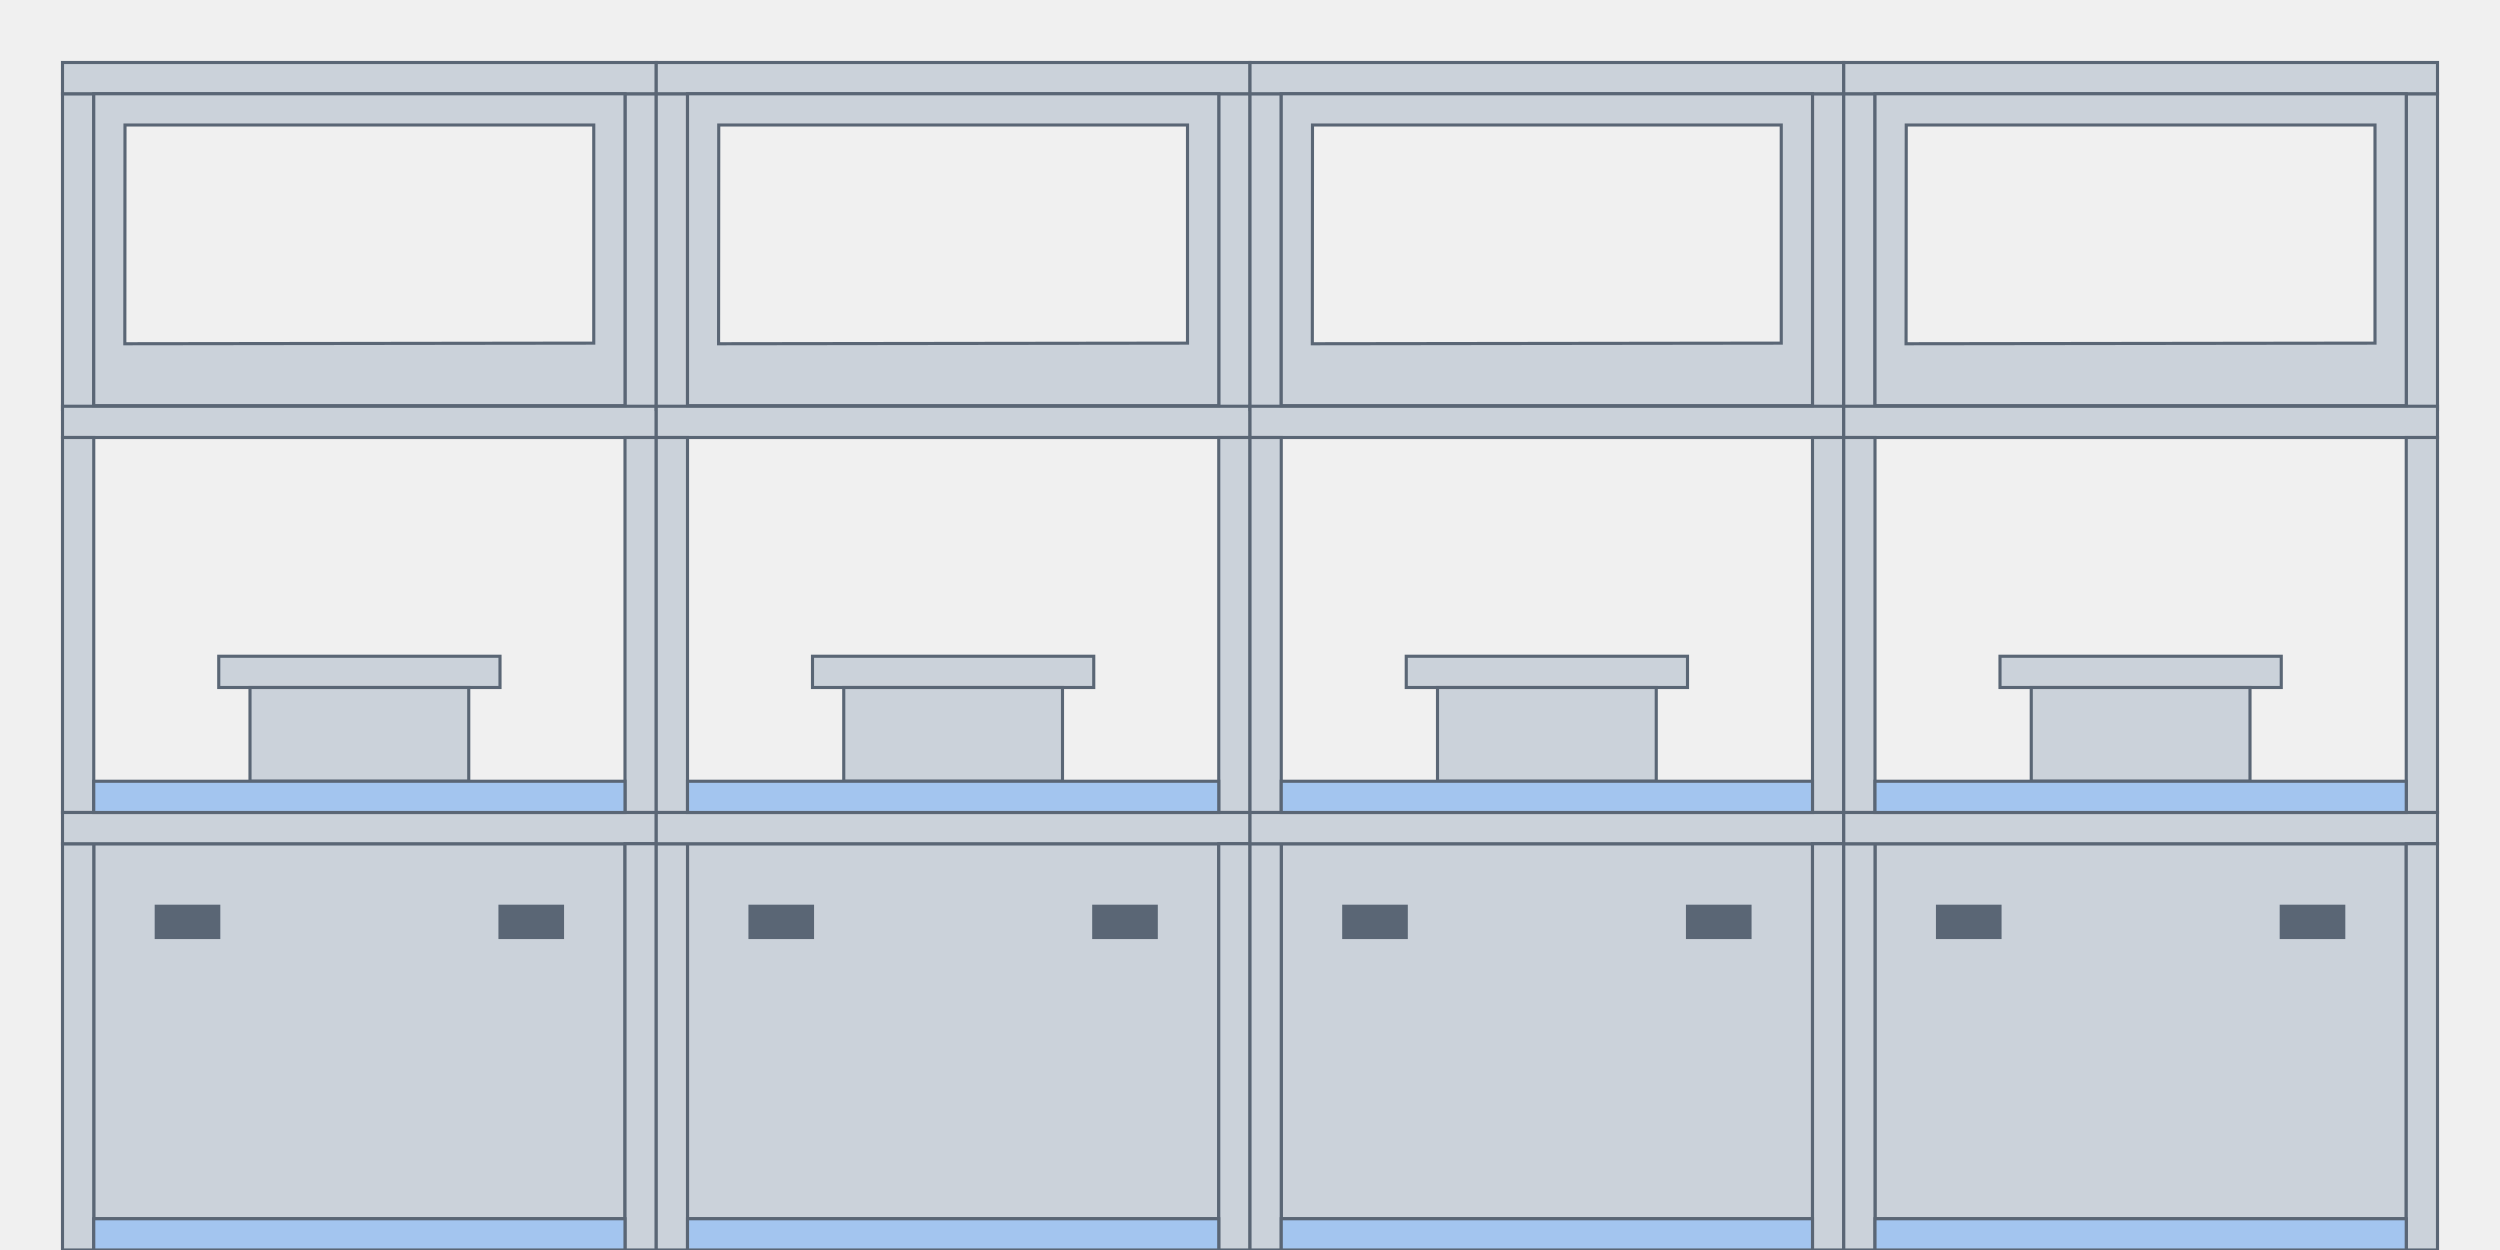
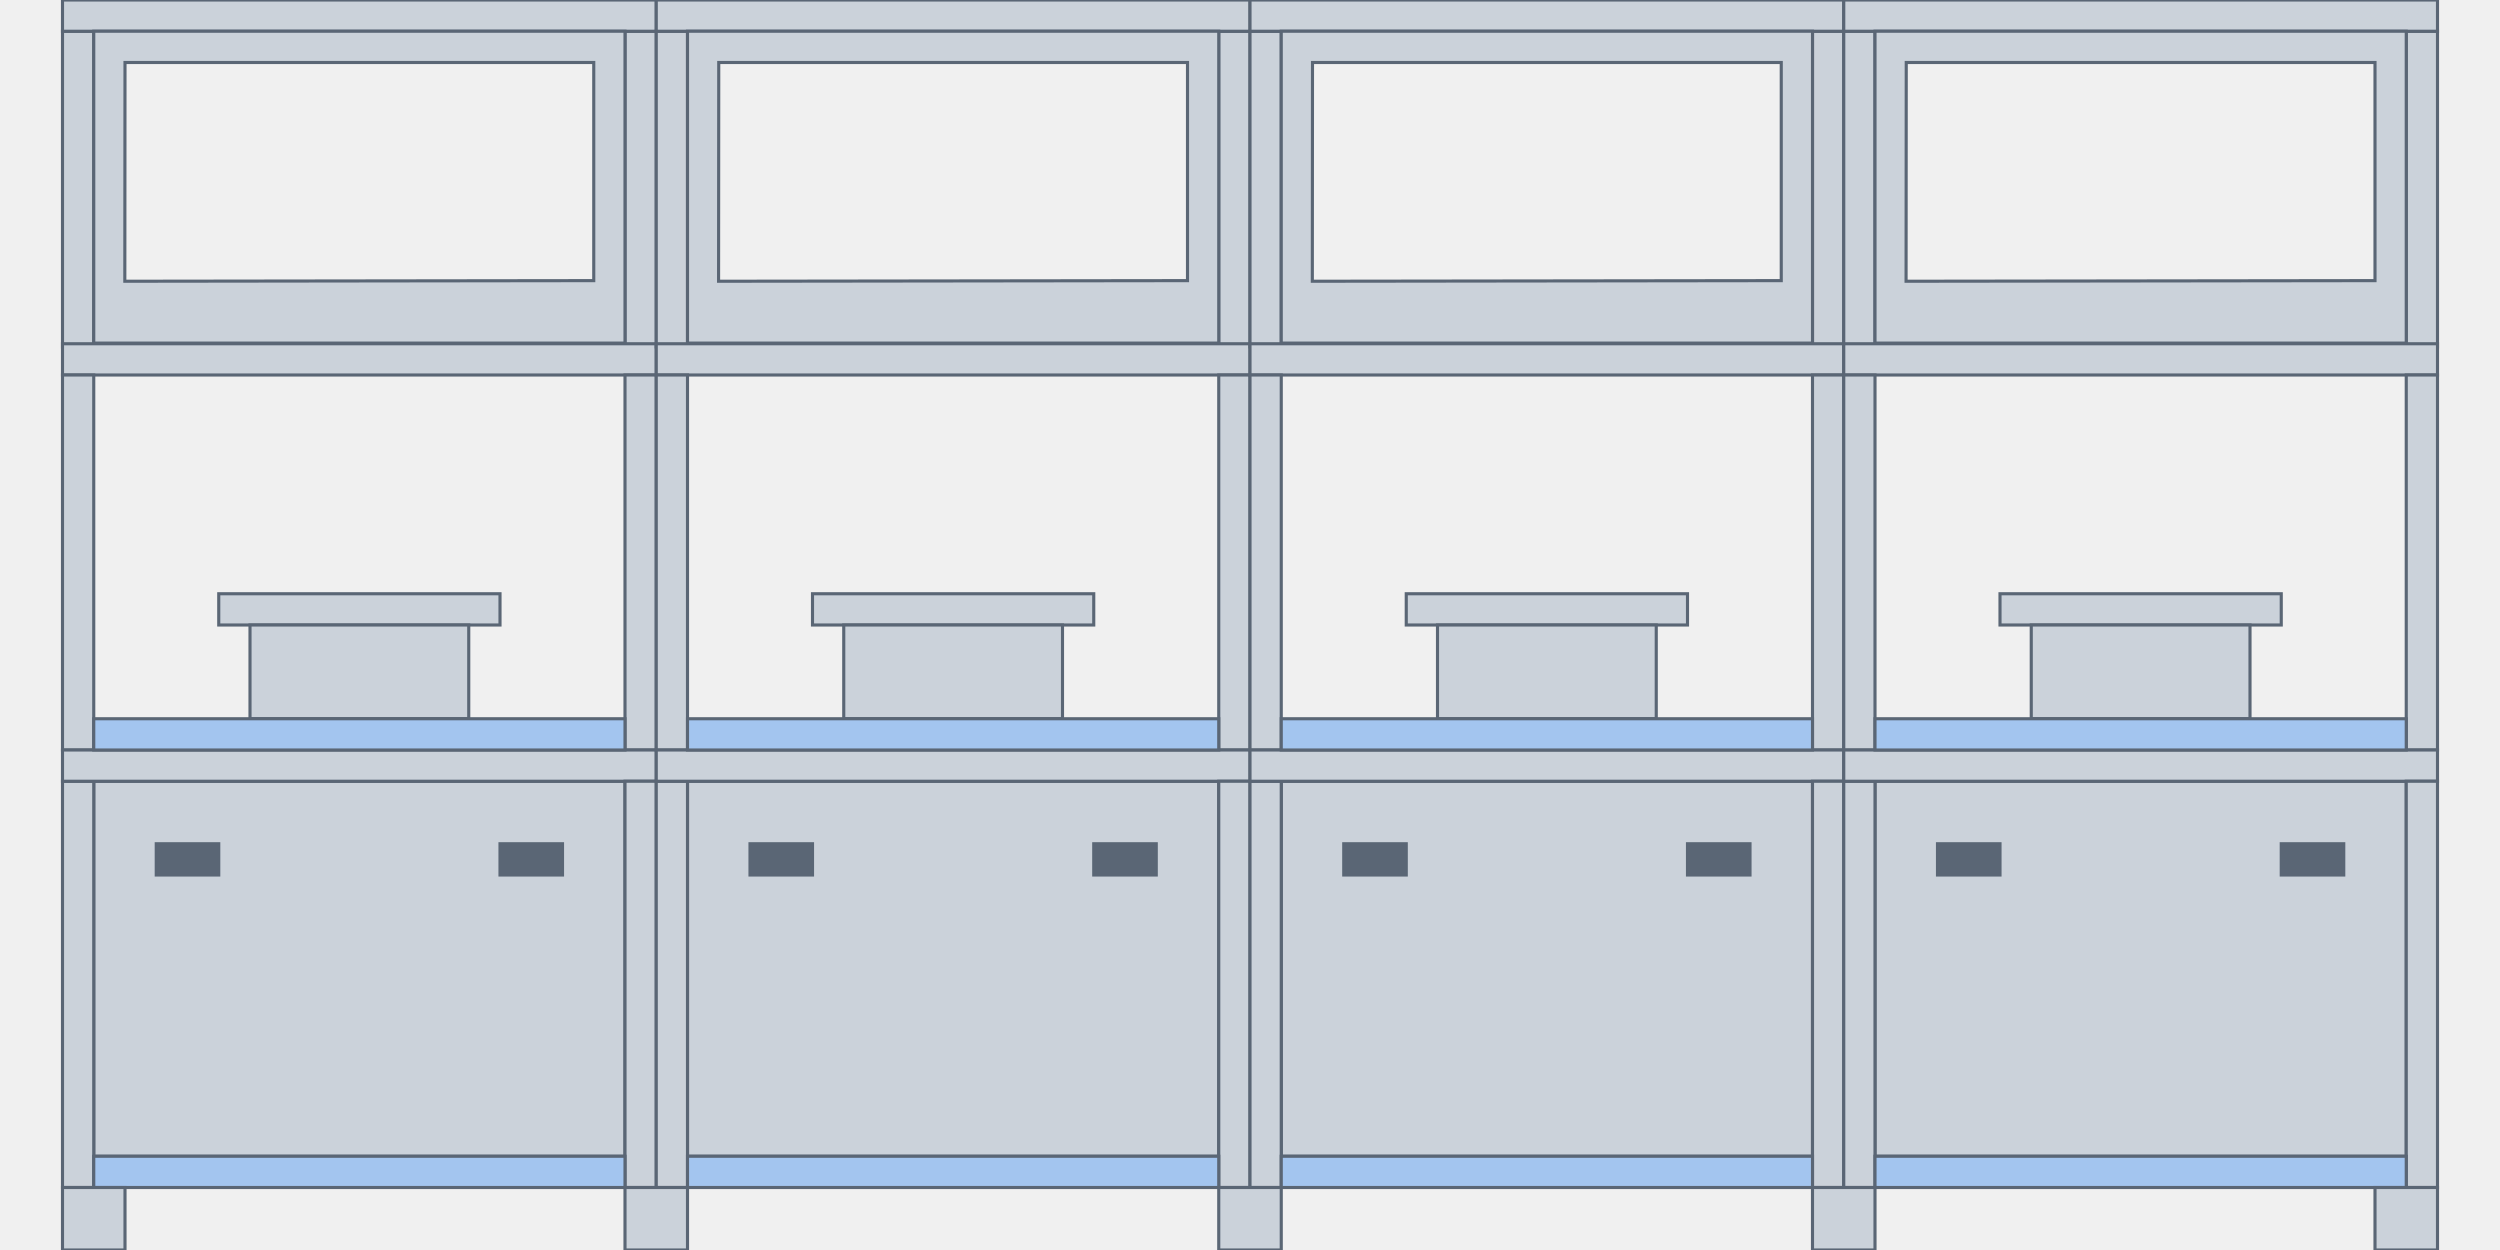
<svg xmlns="http://www.w3.org/2000/svg" width="800" height="400" viewBox="0 0 800 400" fill="none">
  <g clip-path="url(#clip0_1100_5398)">
    <g>
      <g>
-         <rect x="20" y="30" width="10" height="101" fill="#CBD2DA" stroke="#5A6675" />
-         <rect x="200" y="30" width="10" height="101" fill="#CBD2DA" stroke="#5A6675" />
-         <rect x="20" y="130" width="190" height="10" fill="#CBD2DA" stroke="#5A6675" />
-         <rect x="20" y="20" width="190" height="10" fill="#CBD2DA" stroke="#5A6675" />
-         <path d="M200 129.801H30V30H200V129.801ZM40 40L39.941 109.999L190 109.801V40H40Z" fill="#CBD2DA" stroke="#5A6675" />
-         <rect x="30" y="270" width="170" height="120" fill="#CBD2DA" stroke="#5A6675" />
-         <rect width="90" height="10" transform="matrix(1 0 0 -1 70 220)" fill="#CBD2DA" stroke="#5A6675" />
-         <rect width="70" height="30" transform="matrix(1 0 0 -1 80 250)" fill="#CBD2DA" stroke="#5A6675" />
-         <rect x="50" y="290" width="20" height="10" fill="#5A6675" stroke="#5A6675" />
-         <rect x="160" y="290" width="20" height="10" fill="#5A6675" stroke="#5A6675" />
-         <rect x="20" y="270" width="10" height="130" fill="#CBD2DA" stroke="#5A6675" />
-         <rect x="20" y="140" width="10" height="120" fill="#CBD2DA" stroke="#5A6675" />
-         <rect x="200" y="140" width="10" height="120" fill="#CBD2DA" stroke="#5A6675" />
-         <rect x="20" y="260" width="190" height="10" fill="#CBD2DA" stroke="#5A6675" />
-         <rect x="200" y="270" width="10" height="130" fill="#CBD2DA" stroke="#5A6675" />
-         <rect x="30" y="390" width="170" height="10" fill="#A3C5EF" stroke="#5A6675" />
-         <rect x="30" y="250" width="170" height="10" fill="#A3C5EF" stroke="#5A6675" />
+         <rect x="20" y="10" width="10" height="101" fill="#CBD2DA" stroke="#5A6675" />
+         <rect x="200" y="10" width="10" height="101" fill="#CBD2DA" stroke="#5A6675" />
+         <rect x="20" y="110" width="190" height="10" fill="#CBD2DA" stroke="#5A6675" />
+         <rect x="20" width="190" height="10" fill="#CBD2DA" stroke="#5A6675" />
+         <path d="M200 109.801H30V10H200V109.801ZM40 20L39.941 89.999L190 89.801V20H40Z" fill="#CBD2DA" stroke="#5A6675" />
+         <rect x="30" y="250" width="170" height="120" fill="#CBD2DA" stroke="#5A6675" />
+         <rect width="90" height="10" transform="matrix(1 0 0 -1 70 200)" fill="#CBD2DA" stroke="#5A6675" />
+         <rect width="70" height="30" transform="matrix(1 0 0 -1 80 230)" fill="#CBD2DA" stroke="#5A6675" />
+         <rect x="50" y="270" width="20" height="10" fill="#5A6675" stroke="#5A6675" />
+         <rect x="160" y="270" width="20" height="10" fill="#5A6675" stroke="#5A6675" />
+         <rect x="20" y="250" width="10" height="130" fill="#CBD2DA" stroke="#5A6675" />
+         <rect x="20" y="120" width="10" height="120" fill="#CBD2DA" stroke="#5A6675" />
+         <rect x="200" y="120" width="10" height="120" fill="#CBD2DA" stroke="#5A6675" />
+         <rect x="20" y="240" width="190" height="10" fill="#CBD2DA" stroke="#5A6675" />
+         <rect x="200" y="250" width="10" height="130" fill="#CBD2DA" stroke="#5A6675" />
+         <rect x="30" y="370" width="170" height="10" fill="#A3C5EF" stroke="#5A6675" />
+         <rect x="30" y="230" width="170" height="10" fill="#A3C5EF" stroke="#5A6675" />
      </g>
      <g>
-         <rect x="210" y="30" width="10" height="101" fill="#CBD2DA" stroke="#5A6675" />
-         <rect x="390" y="30" width="10" height="101" fill="#CBD2DA" stroke="#5A6675" />
-         <rect x="210" y="130" width="190" height="10" fill="#CBD2DA" stroke="#5A6675" />
-         <rect x="210" y="20" width="190" height="10" fill="#CBD2DA" stroke="#5A6675" />
-         <path d="M390 129.801H220V30H390V129.801ZM230 40L229.942 109.999L380 109.801V40H230Z" fill="#CBD2DA" stroke="#5A6675" />
-         <rect x="220" y="270" width="170" height="120" fill="#CBD2DA" stroke="#5A6675" />
-         <rect width="90" height="10" transform="matrix(1 0 0 -1 260 220)" fill="#CBD2DA" stroke="#5A6675" />
-         <rect width="70" height="30" transform="matrix(1 0 0 -1 270 250)" fill="#CBD2DA" stroke="#5A6675" />
-         <rect x="240" y="290" width="20" height="10" fill="#5A6675" stroke="#5A6675" />
-         <rect x="350" y="290" width="20" height="10" fill="#5A6675" stroke="#5A6675" />
-         <rect x="210" y="270" width="10" height="130" fill="#CBD2DA" stroke="#5A6675" />
-         <rect x="210" y="140" width="10" height="120" fill="#CBD2DA" stroke="#5A6675" />
-         <rect x="390" y="140" width="10" height="120" fill="#CBD2DA" stroke="#5A6675" />
-         <rect x="210" y="260" width="190" height="10" fill="#CBD2DA" stroke="#5A6675" />
-         <rect x="390" y="270" width="10" height="130" fill="#CBD2DA" stroke="#5A6675" />
-         <rect x="220" y="390" width="170" height="10" fill="#A3C5EF" stroke="#5A6675" />
-         <rect x="220" y="250" width="170" height="10" fill="#A3C5EF" stroke="#5A6675" />
+         <rect x="210" y="10" width="10" height="101" fill="#CBD2DA" stroke="#5A6675" />
+         <rect x="390" y="10" width="10" height="101" fill="#CBD2DA" stroke="#5A6675" />
+         <rect x="210" y="110" width="190" height="10" fill="#CBD2DA" stroke="#5A6675" />
+         <rect x="210" width="190" height="10" fill="#CBD2DA" stroke="#5A6675" />
+         <path d="M390 109.801H220V10H390V109.801ZM230 20L229.942 89.999L380 89.801V20H230Z" fill="#CBD2DA" stroke="#5A6675" />
+         <rect x="220" y="250" width="170" height="120" fill="#CBD2DA" stroke="#5A6675" />
+         <rect width="90" height="10" transform="matrix(1 0 0 -1 260 200)" fill="#CBD2DA" stroke="#5A6675" />
+         <rect width="70" height="30" transform="matrix(1 0 0 -1 270 230)" fill="#CBD2DA" stroke="#5A6675" />
+         <rect x="240" y="270" width="20" height="10" fill="#5A6675" stroke="#5A6675" />
+         <rect x="350" y="270" width="20" height="10" fill="#5A6675" stroke="#5A6675" />
+         <rect x="210" y="250" width="10" height="130" fill="#CBD2DA" stroke="#5A6675" />
+         <rect x="210" y="120" width="10" height="120" fill="#CBD2DA" stroke="#5A6675" />
+         <rect x="390" y="120" width="10" height="120" fill="#CBD2DA" stroke="#5A6675" />
+         <rect x="210" y="240" width="190" height="10" fill="#CBD2DA" stroke="#5A6675" />
+         <rect x="390" y="250" width="10" height="130" fill="#CBD2DA" stroke="#5A6675" />
+         <rect x="220" y="370" width="170" height="10" fill="#A3C5EF" stroke="#5A6675" />
+         <rect x="220" y="230" width="170" height="10" fill="#A3C5EF" stroke="#5A6675" />
      </g>
      <g>
-         <rect x="400" y="30" width="10" height="101" fill="#CBD2DA" stroke="#5A6675" />
-         <rect x="580" y="30" width="10" height="101" fill="#CBD2DA" stroke="#5A6675" />
-         <rect x="400" y="130" width="190" height="10" fill="#CBD2DA" stroke="#5A6675" />
-         <rect x="400" y="20" width="190" height="10" fill="#CBD2DA" stroke="#5A6675" />
-         <path d="M580 129.801H410V30H580V129.801ZM420 40L419.942 109.999L570 109.801V40H420Z" fill="#CBD2DA" stroke="#5A6675" />
-         <rect x="410" y="270" width="170" height="120" fill="#CBD2DA" stroke="#5A6675" />
-         <rect width="90" height="10" transform="matrix(1 0 0 -1 450 220)" fill="#CBD2DA" stroke="#5A6675" />
-         <rect width="70" height="30" transform="matrix(1 0 0 -1 460 250)" fill="#CBD2DA" stroke="#5A6675" />
-         <rect x="430" y="290" width="20" height="10" fill="#5A6675" stroke="#5A6675" />
-         <rect x="540" y="290" width="20" height="10" fill="#5A6675" stroke="#5A6675" />
-         <rect x="400" y="270" width="10" height="130" fill="#CBD2DA" stroke="#5A6675" />
-         <rect x="400" y="140" width="10" height="120" fill="#CBD2DA" stroke="#5A6675" />
-         <rect x="580" y="140" width="10" height="120" fill="#CBD2DA" stroke="#5A6675" />
-         <rect x="400" y="260" width="190" height="10" fill="#CBD2DA" stroke="#5A6675" />
-         <rect x="580" y="270" width="10" height="130" fill="#CBD2DA" stroke="#5A6675" />
-         <rect x="410" y="390" width="170" height="10" fill="#A3C5EF" stroke="#5A6675" />
-         <rect x="410" y="250" width="170" height="10" fill="#A3C5EF" stroke="#5A6675" />
+         <rect x="400" y="10" width="10" height="101" fill="#CBD2DA" stroke="#5A6675" />
+         <rect x="580" y="10" width="10" height="101" fill="#CBD2DA" stroke="#5A6675" />
+         <rect x="400" y="110" width="190" height="10" fill="#CBD2DA" stroke="#5A6675" />
+         <rect x="400" width="190" height="10" fill="#CBD2DA" stroke="#5A6675" />
+         <path d="M580 109.801H410V10H580V109.801ZM420 20L419.942 89.999L570 89.801V20H420Z" fill="#CBD2DA" stroke="#5A6675" />
+         <rect x="410" y="250" width="170" height="120" fill="#CBD2DA" stroke="#5A6675" />
+         <rect width="90" height="10" transform="matrix(1 0 0 -1 450 200)" fill="#CBD2DA" stroke="#5A6675" />
+         <rect width="70" height="30" transform="matrix(1 0 0 -1 460 230)" fill="#CBD2DA" stroke="#5A6675" />
+         <rect x="430" y="270" width="20" height="10" fill="#5A6675" stroke="#5A6675" />
+         <rect x="540" y="270" width="20" height="10" fill="#5A6675" stroke="#5A6675" />
+         <rect x="400" y="250" width="10" height="130" fill="#CBD2DA" stroke="#5A6675" />
+         <rect x="400" y="120" width="10" height="120" fill="#CBD2DA" stroke="#5A6675" />
+         <rect x="580" y="120" width="10" height="120" fill="#CBD2DA" stroke="#5A6675" />
+         <rect x="400" y="240" width="190" height="10" fill="#CBD2DA" stroke="#5A6675" />
+         <rect x="580" y="250" width="10" height="130" fill="#CBD2DA" stroke="#5A6675" />
+         <rect x="410" y="370" width="170" height="10" fill="#A3C5EF" stroke="#5A6675" />
+         <rect x="410" y="230" width="170" height="10" fill="#A3C5EF" stroke="#5A6675" />
      </g>
      <g>
-         <rect x="590" y="30" width="10" height="101" fill="#CBD2DA" stroke="#5A6675" />
-         <rect x="770" y="30" width="10" height="101" fill="#CBD2DA" stroke="#5A6675" />
-         <rect x="590" y="130" width="190" height="10" fill="#CBD2DA" stroke="#5A6675" />
-         <rect x="590" y="20" width="190" height="10" fill="#CBD2DA" stroke="#5A6675" />
-         <path d="M770 129.801H600V30H770V129.801ZM610 40L609.942 109.999L760 109.801V40H610Z" fill="#CBD2DA" stroke="#5A6675" />
-         <rect x="600" y="270" width="170" height="120" fill="#CBD2DA" stroke="#5A6675" />
-         <rect width="90" height="10" transform="matrix(1 0 0 -1 640 220)" fill="#CBD2DA" stroke="#5A6675" />
-         <rect width="70" height="30" transform="matrix(1 0 0 -1 650 250)" fill="#CBD2DA" stroke="#5A6675" />
-         <rect x="620" y="290" width="20" height="10" fill="#5A6675" stroke="#5A6675" />
-         <rect x="730" y="290" width="20" height="10" fill="#5A6675" stroke="#5A6675" />
-         <rect x="590" y="270" width="10" height="130" fill="#CBD2DA" stroke="#5A6675" />
-         <rect x="590" y="140" width="10" height="120" fill="#CBD2DA" stroke="#5A6675" />
-         <rect x="770" y="140" width="10" height="120" fill="#CBD2DA" stroke="#5A6675" />
-         <rect x="590" y="260" width="190" height="10" fill="#CBD2DA" stroke="#5A6675" />
-         <rect x="770" y="270" width="10" height="130" fill="#CBD2DA" stroke="#5A6675" />
-         <rect x="600" y="390" width="170" height="10" fill="#A3C5EF" stroke="#5A6675" />
-         <rect x="600" y="250" width="170" height="10" fill="#A3C5EF" stroke="#5A6675" />
+         <rect x="590" y="10" width="10" height="101" fill="#CBD2DA" stroke="#5A6675" />
+         <rect x="770" y="10" width="10" height="101" fill="#CBD2DA" stroke="#5A6675" />
+         <rect x="590" y="110" width="190" height="10" fill="#CBD2DA" stroke="#5A6675" />
+         <rect x="590" width="190" height="10" fill="#CBD2DA" stroke="#5A6675" />
+         <path d="M770 109.801H600V10H770V109.801ZM610 20L609.942 89.999L760 89.801V20H610Z" fill="#CBD2DA" stroke="#5A6675" />
+         <rect x="600" y="250" width="170" height="120" fill="#CBD2DA" stroke="#5A6675" />
+         <rect width="90" height="10" transform="matrix(1 0 0 -1 640 200)" fill="#CBD2DA" stroke="#5A6675" />
+         <rect width="70" height="30" transform="matrix(1 0 0 -1 650 230)" fill="#CBD2DA" stroke="#5A6675" />
+         <rect x="620" y="270" width="20" height="10" fill="#5A6675" stroke="#5A6675" />
+         <rect x="730" y="270" width="20" height="10" fill="#5A6675" stroke="#5A6675" />
+         <rect x="590" y="250" width="10" height="130" fill="#CBD2DA" stroke="#5A6675" />
+         <rect x="590" y="120" width="10" height="120" fill="#CBD2DA" stroke="#5A6675" />
+         <rect x="770" y="120" width="10" height="120" fill="#CBD2DA" stroke="#5A6675" />
+         <rect x="590" y="240" width="190" height="10" fill="#CBD2DA" stroke="#5A6675" />
+         <rect x="770" y="250" width="10" height="130" fill="#CBD2DA" stroke="#5A6675" />
+         <rect x="600" y="370" width="170" height="10" fill="#A3C5EF" stroke="#5A6675" />
+         <rect x="600" y="230" width="170" height="10" fill="#A3C5EF" stroke="#5A6675" />
      </g>
+       <rect x="20" y="380" width="20" height="20" fill="#CBD2DA" stroke="#5A6675" />
+       <rect x="200" y="380" width="20" height="20" fill="#CBD2DA" stroke="#5A6675" />
+       <rect x="390" y="380" width="20" height="20" fill="#CBD2DA" stroke="#5A6675" />
+       <rect x="580" y="380" width="20" height="20" fill="#CBD2DA" stroke="#5A6675" />
+       <rect x="760" y="380" width="20" height="20" fill="#CBD2DA" stroke="#5A6675" />
    </g>
  </g>
  <defs>
    <clipPath id="clip0_1100_5398">
      <rect width="800" height="400" fill="white" />
    </clipPath>
  </defs>
</svg>
